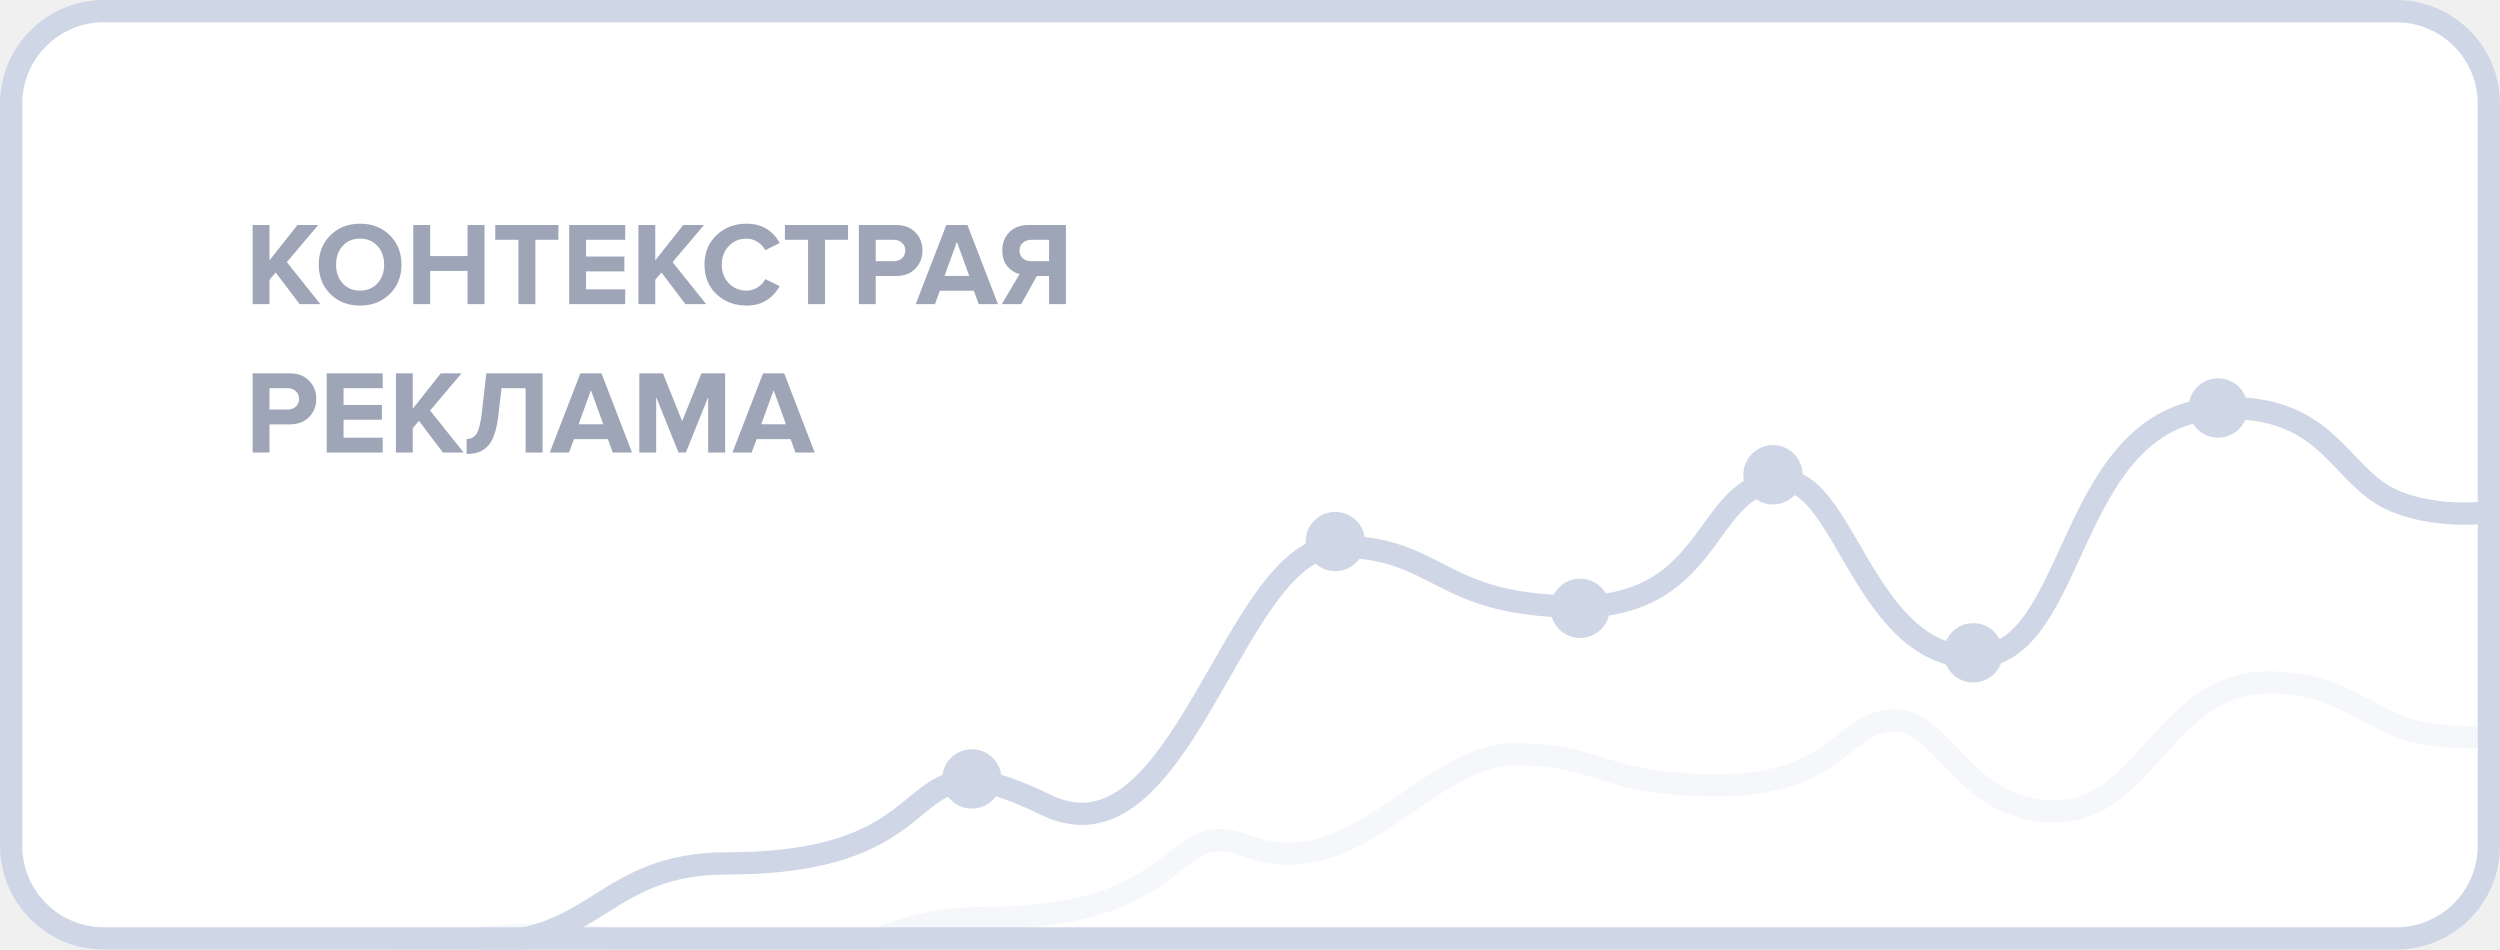
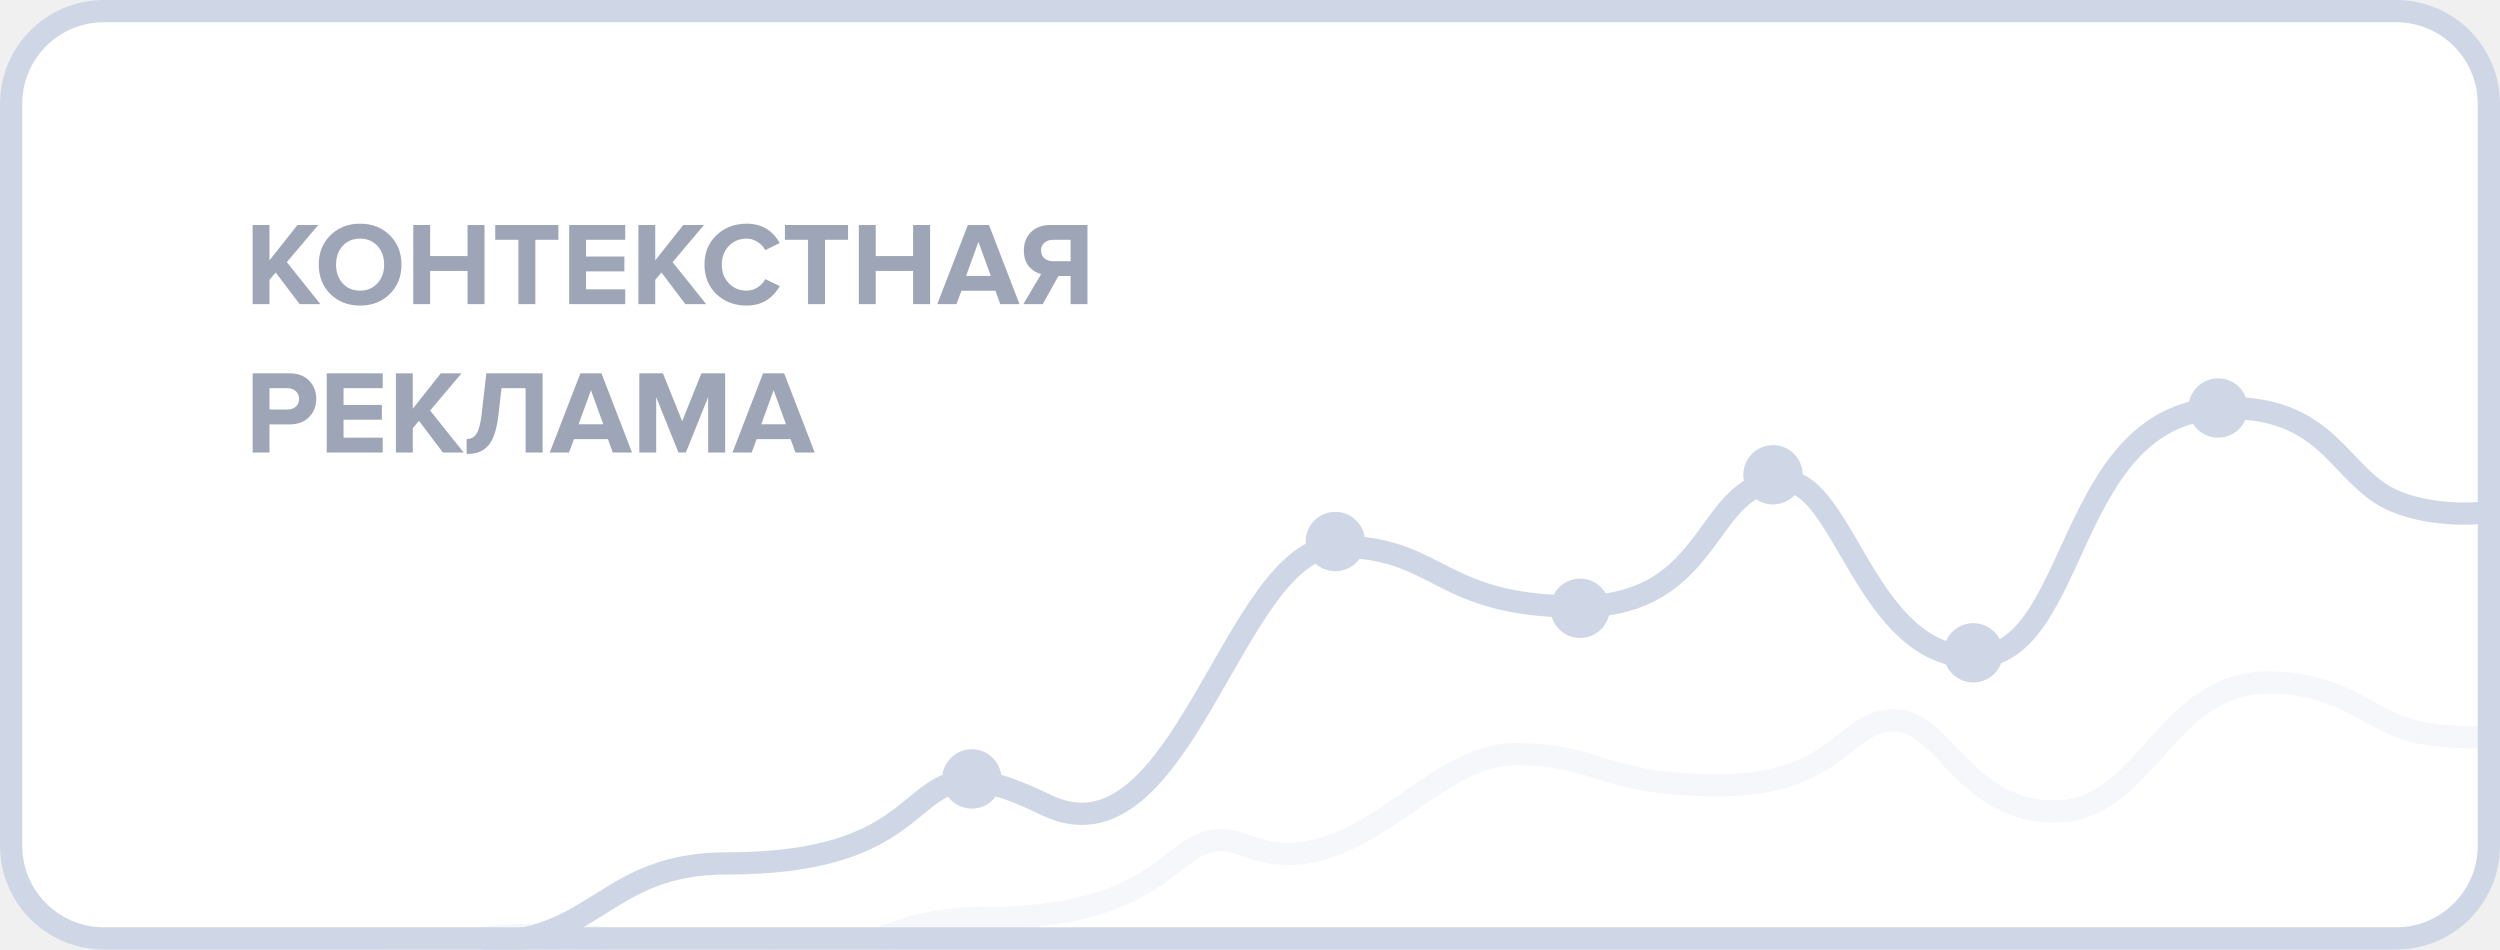
<svg xmlns="http://www.w3.org/2000/svg" width="337" height="128" viewBox="0 0 337 128" fill="none">
  <rect x="1.5" y="1.5" width="334" height="125" rx="12.5" fill="white" stroke="#CFD6E6" stroke-width="3" />
  <mask id="mask0" mask-type="alpha" maskUnits="userSpaceOnUse" x="0" y="0" width="337" height="128">
    <rect width="337" height="128" rx="14" fill="white" />
  </mask>
  <g mask="url(#mask0)">
    <path d="M65 127.044C80.477 127.044 81.525 116.385 98 116.385C130.5 116.385 119.5 98 141 108.5C159.324 117.449 166.256 73.68 180.235 73.68C194.214 73.68 193.715 81.757 212.687 81.757C231.658 81.757 229.5 64.506 240.645 64.858C248.633 65.111 251.629 88.572 266.107 88.572C280.586 88.572 278.089 55.254 300.057 55.002C313.037 54.853 315.034 62.827 321.025 66.613C325.818 69.641 334.339 69.734 338 68.472" stroke="#CFD6E6" stroke-width="3" />
    <path opacity="0.2" d="M53.097 129.268C57.331 128.179 61.82 126 73 126C87.398 126 91.71 129.268 104.838 129.268C117.966 129.268 118.854 123.748 132.829 123.748C160.396 123.748 157.397 109.917 168 114C182.63 119.634 192.324 101.673 204.181 101.673C216.039 101.673 215.615 105.856 231.707 105.856C247.799 105.856 248.646 96.974 255.422 97.104C262.198 97.235 264.739 109.385 277.019 109.385C289.3 109.385 291.772 92 305.816 92C314.674 92 318.52 96.052 323.602 98.013C327.667 99.581 334.895 99.629 338 98.976" stroke="#CFD6E6" stroke-width="3" />
    <circle cx="180" cy="73" r="4" fill="#CFD6E6" />
    <circle cx="131" cy="105" r="4" fill="#CFD6E6" />
    <circle cx="213" cy="82" r="4" fill="#CFD6E6" />
    <circle cx="266" cy="88" r="4" fill="#CFD6E6" />
    <circle cx="299" cy="55" r="4" fill="#CFD6E6" />
    <circle cx="239" cy="64" r="4" fill="#CFD6E6" />
  </g>
-   <path d="M43.192 41H40.392L37.16 36.728L36.328 37.72V41H34.056V30.328H36.328V35.096L40.104 30.328H42.904L38.664 35.336L43.192 41ZM48.534 41.192C46.923 41.192 45.59 40.675 44.534 39.64C43.489 38.595 42.966 37.272 42.966 35.672C42.966 34.072 43.489 32.755 44.534 31.72C45.59 30.675 46.923 30.152 48.534 30.152C50.155 30.152 51.489 30.669 52.534 31.704C53.59 32.739 54.118 34.061 54.118 35.672C54.118 37.283 53.59 38.605 52.534 39.64C51.489 40.675 50.155 41.192 48.534 41.192ZM46.182 38.184C46.779 38.845 47.563 39.176 48.534 39.176C49.505 39.176 50.288 38.845 50.886 38.184C51.483 37.523 51.782 36.685 51.782 35.672C51.782 34.659 51.483 33.821 50.886 33.16C50.288 32.499 49.505 32.168 48.534 32.168C47.563 32.168 46.779 32.499 46.182 33.16C45.595 33.821 45.302 34.659 45.302 35.672C45.302 36.685 45.595 37.523 46.182 38.184ZM65.312 41H63.024V36.52H57.984V41H55.712V30.328H57.984V34.52H63.024V30.328H65.312V41ZM72.167 41H69.879V32.328H66.759V30.328H75.271V32.328H72.167V41ZM84.28 41H76.728V30.328H84.28V32.328H79V34.584H84.168V36.584H79V39H84.28V41ZM95.192 41H92.392L89.16 36.728L88.328 37.72V41H86.056V30.328H88.328V35.096L92.104 30.328H94.904L90.664 35.336L95.192 41ZM100.646 41.192C99.025 41.192 97.67 40.68 96.582 39.656C95.504 38.621 94.966 37.293 94.966 35.672C94.966 34.051 95.504 32.728 96.582 31.704C97.67 30.669 99.025 30.152 100.646 30.152C102.641 30.152 104.129 31.021 105.11 32.76L103.158 33.72C102.923 33.272 102.577 32.904 102.118 32.616C101.67 32.317 101.179 32.168 100.646 32.168C99.675 32.168 98.875 32.499 98.246 33.16C97.617 33.821 97.302 34.659 97.302 35.672C97.302 36.685 97.617 37.523 98.246 38.184C98.875 38.845 99.675 39.176 100.646 39.176C101.179 39.176 101.67 39.032 102.118 38.744C102.577 38.456 102.923 38.083 103.158 37.624L105.11 38.568C104.097 40.317 102.609 41.192 100.646 41.192ZM111.214 41H108.926V32.328H105.806V30.328H114.318V32.328H111.214V41ZM118.047 41H115.775V30.328H120.767C121.887 30.328 122.761 30.659 123.391 31.32C124.031 31.971 124.351 32.787 124.351 33.768C124.351 34.739 124.031 35.555 123.391 36.216C122.751 36.877 121.876 37.208 120.767 37.208H118.047V41ZM120.463 35.208C120.921 35.208 121.295 35.08 121.583 34.824C121.881 34.557 122.031 34.205 122.031 33.768C122.031 33.331 121.881 32.984 121.583 32.728C121.295 32.461 120.921 32.328 120.463 32.328H118.047V35.208H120.463ZM134.524 41H131.932L131.276 39.192H126.7L126.028 41H123.436L127.564 30.328H130.412L134.524 41ZM130.652 37.192L128.988 32.6L127.324 37.192H130.652ZM137.653 41H135.045L137.445 36.936C136.794 36.787 136.24 36.44 135.781 35.896C135.333 35.352 135.109 34.643 135.109 33.768C135.109 32.755 135.429 31.928 136.069 31.288C136.72 30.648 137.594 30.328 138.693 30.328H143.685V41H141.413V37.208H139.765L137.653 41ZM139.029 35.208H141.413V32.328H139.029C138.56 32.328 138.176 32.461 137.877 32.728C137.578 32.984 137.429 33.331 137.429 33.768C137.429 34.205 137.578 34.557 137.877 34.824C138.176 35.08 138.56 35.208 139.029 35.208ZM36.328 61H34.056V50.328H39.048C40.168 50.328 41.043 50.659 41.672 51.32C42.312 51.971 42.632 52.787 42.632 53.768C42.632 54.739 42.312 55.555 41.672 56.216C41.032 56.877 40.157 57.208 39.048 57.208H36.328V61ZM38.744 55.208C39.203 55.208 39.576 55.08 39.864 54.824C40.163 54.557 40.312 54.205 40.312 53.768C40.312 53.331 40.163 52.984 39.864 52.728C39.576 52.461 39.203 52.328 38.744 52.328H36.328V55.208H38.744ZM51.592 61H44.04V50.328H51.592V52.328H46.312V54.584H51.48V56.584H46.312V59H51.592V61ZM62.505 61H59.705L56.472 56.728L55.641 57.72V61H53.368V50.328H55.641V55.096L59.416 50.328H62.217L57.977 55.336L62.505 61ZM62.9 61.192V59.176C63.476 59.176 63.919 58.947 64.228 58.488C64.538 58.019 64.772 57.117 64.932 55.784L65.556 50.328H73.14V61H70.852V52.328H67.604L67.188 55.944C67.06 57.021 66.868 57.917 66.612 58.632C66.367 59.336 66.047 59.869 65.652 60.232C65.268 60.595 64.863 60.845 64.436 60.984C64.01 61.123 63.498 61.192 62.9 61.192ZM85.195 61H82.603L81.948 59.192H77.371L76.7 61H74.108L78.236 50.328H81.084L85.195 61ZM81.323 57.192L79.659 52.6L77.996 57.192H81.323ZM97.749 61H95.461V53.528L92.453 61H91.461L88.453 53.528V61H86.181V50.328H89.365L91.957 56.776L94.549 50.328H97.749V61ZM109.821 61H107.229L106.573 59.192H101.997L101.325 61H98.733L102.861 50.328H105.709L109.821 61ZM105.949 57.192L104.285 52.6L102.621 57.192H105.949Z" fill="#9EA5B7" />
+   <path d="M43.192 41H40.392L37.16 36.728L36.328 37.72V41H34.056V30.328H36.328V35.096L40.104 30.328H42.904L38.664 35.336L43.192 41ZM48.534 41.192C46.923 41.192 45.59 40.675 44.534 39.64C43.489 38.595 42.966 37.272 42.966 35.672C42.966 34.072 43.489 32.755 44.534 31.72C45.59 30.675 46.923 30.152 48.534 30.152C50.155 30.152 51.489 30.669 52.534 31.704C53.59 32.739 54.118 34.061 54.118 35.672C54.118 37.283 53.59 38.605 52.534 39.64C51.489 40.675 50.155 41.192 48.534 41.192ZM46.182 38.184C46.779 38.845 47.563 39.176 48.534 39.176C49.505 39.176 50.288 38.845 50.886 38.184C51.483 37.523 51.782 36.685 51.782 35.672C51.782 34.659 51.483 33.821 50.886 33.16C50.288 32.499 49.505 32.168 48.534 32.168C47.563 32.168 46.779 32.499 46.182 33.16C45.595 33.821 45.302 34.659 45.302 35.672C45.302 36.685 45.595 37.523 46.182 38.184ZM65.312 41H63.024V36.52H57.984V41H55.712V30.328H57.984V34.52H63.024V30.328H65.312V41ZM72.167 41H69.879V32.328H66.759V30.328H75.271V32.328H72.167V41ZM84.28 41H76.728V30.328H84.28V32.328H79V34.584H84.168V36.584H79V39H84.28V41ZM95.192 41H92.392L89.16 36.728L88.328 37.72V41H86.056V30.328H88.328V35.096L92.104 30.328H94.904L90.664 35.336L95.192 41ZM100.646 41.192C99.025 41.192 97.67 40.68 96.582 39.656C95.504 38.621 94.966 37.293 94.966 35.672C94.966 34.051 95.504 32.728 96.582 31.704C97.67 30.669 99.025 30.152 100.646 30.152C102.641 30.152 104.129 31.021 105.11 32.76L103.158 33.72C102.923 33.272 102.577 32.904 102.118 32.616C101.67 32.317 101.179 32.168 100.646 32.168C99.675 32.168 98.875 32.499 98.246 33.16C97.617 33.821 97.302 34.659 97.302 35.672C97.302 36.685 97.617 37.523 98.246 38.184C98.875 38.845 99.675 39.176 100.646 39.176C101.179 39.176 101.67 39.032 102.118 38.744C102.577 38.456 102.923 38.083 103.158 37.624L105.11 38.568C104.097 40.317 102.609 41.192 100.646 41.192ZM111.214 41H108.926V32.328H105.806V30.328H114.318V32.328H111.214V41ZM125.375 41H123.087V36.52H118.047V41H115.775V30.328H118.047V34.52H123.087V30.328H125.375V41ZM137.43 41H134.838L134.182 39.192H129.606L128.934 41H126.342L130.47 30.328H133.318L137.43 41ZM133.558 37.192L131.894 32.6L130.23 37.192H133.558ZM140.559 41H137.951L140.351 36.936C139.701 36.787 139.146 36.44 138.687 35.896C138.239 35.352 138.015 34.643 138.015 33.768C138.015 32.755 138.335 31.928 138.975 31.288C139.626 30.648 140.501 30.328 141.599 30.328H146.591V41H144.319V37.208H142.671L140.559 41ZM141.935 35.208H144.319V32.328H141.935C141.466 32.328 141.082 32.461 140.783 32.728C140.485 32.984 140.335 33.331 140.335 33.768C140.335 34.205 140.485 34.557 140.783 34.824C141.082 35.08 141.466 35.208 141.935 35.208ZM36.328 61H34.056V50.328H39.048C40.168 50.328 41.043 50.659 41.672 51.32C42.312 51.971 42.632 52.787 42.632 53.768C42.632 54.739 42.312 55.555 41.672 56.216C41.032 56.877 40.157 57.208 39.048 57.208H36.328V61ZM38.744 55.208C39.203 55.208 39.576 55.08 39.864 54.824C40.163 54.557 40.312 54.205 40.312 53.768C40.312 53.331 40.163 52.984 39.864 52.728C39.576 52.461 39.203 52.328 38.744 52.328H36.328V55.208H38.744ZM51.592 61H44.04V50.328H51.592V52.328H46.312V54.584H51.48V56.584H46.312V59H51.592V61ZM62.505 61H59.705L56.472 56.728L55.641 57.72V61H53.368V50.328H55.641V55.096L59.416 50.328H62.217L57.977 55.336L62.505 61ZM62.9 61.192V59.176C63.476 59.176 63.919 58.947 64.228 58.488C64.538 58.019 64.772 57.117 64.932 55.784L65.556 50.328H73.14V61H70.852V52.328H67.604L67.188 55.944C67.06 57.021 66.868 57.917 66.612 58.632C66.367 59.336 66.047 59.869 65.652 60.232C65.268 60.595 64.863 60.845 64.436 60.984C64.01 61.123 63.498 61.192 62.9 61.192ZM85.195 61H82.603L81.948 59.192H77.371L76.7 61H74.108L78.236 50.328H81.084L85.195 61ZM81.323 57.192L79.659 52.6L77.996 57.192H81.323ZM97.749 61H95.461V53.528L92.453 61H91.461L88.453 53.528V61H86.181V50.328H89.365L91.957 56.776L94.549 50.328H97.749V61ZM109.821 61H107.229L106.573 59.192H101.997L101.325 61H98.733L102.861 50.328H105.709L109.821 61ZM105.949 57.192L104.285 52.6L102.621 57.192H105.949Z" fill="#9EA5B7" />
</svg>
